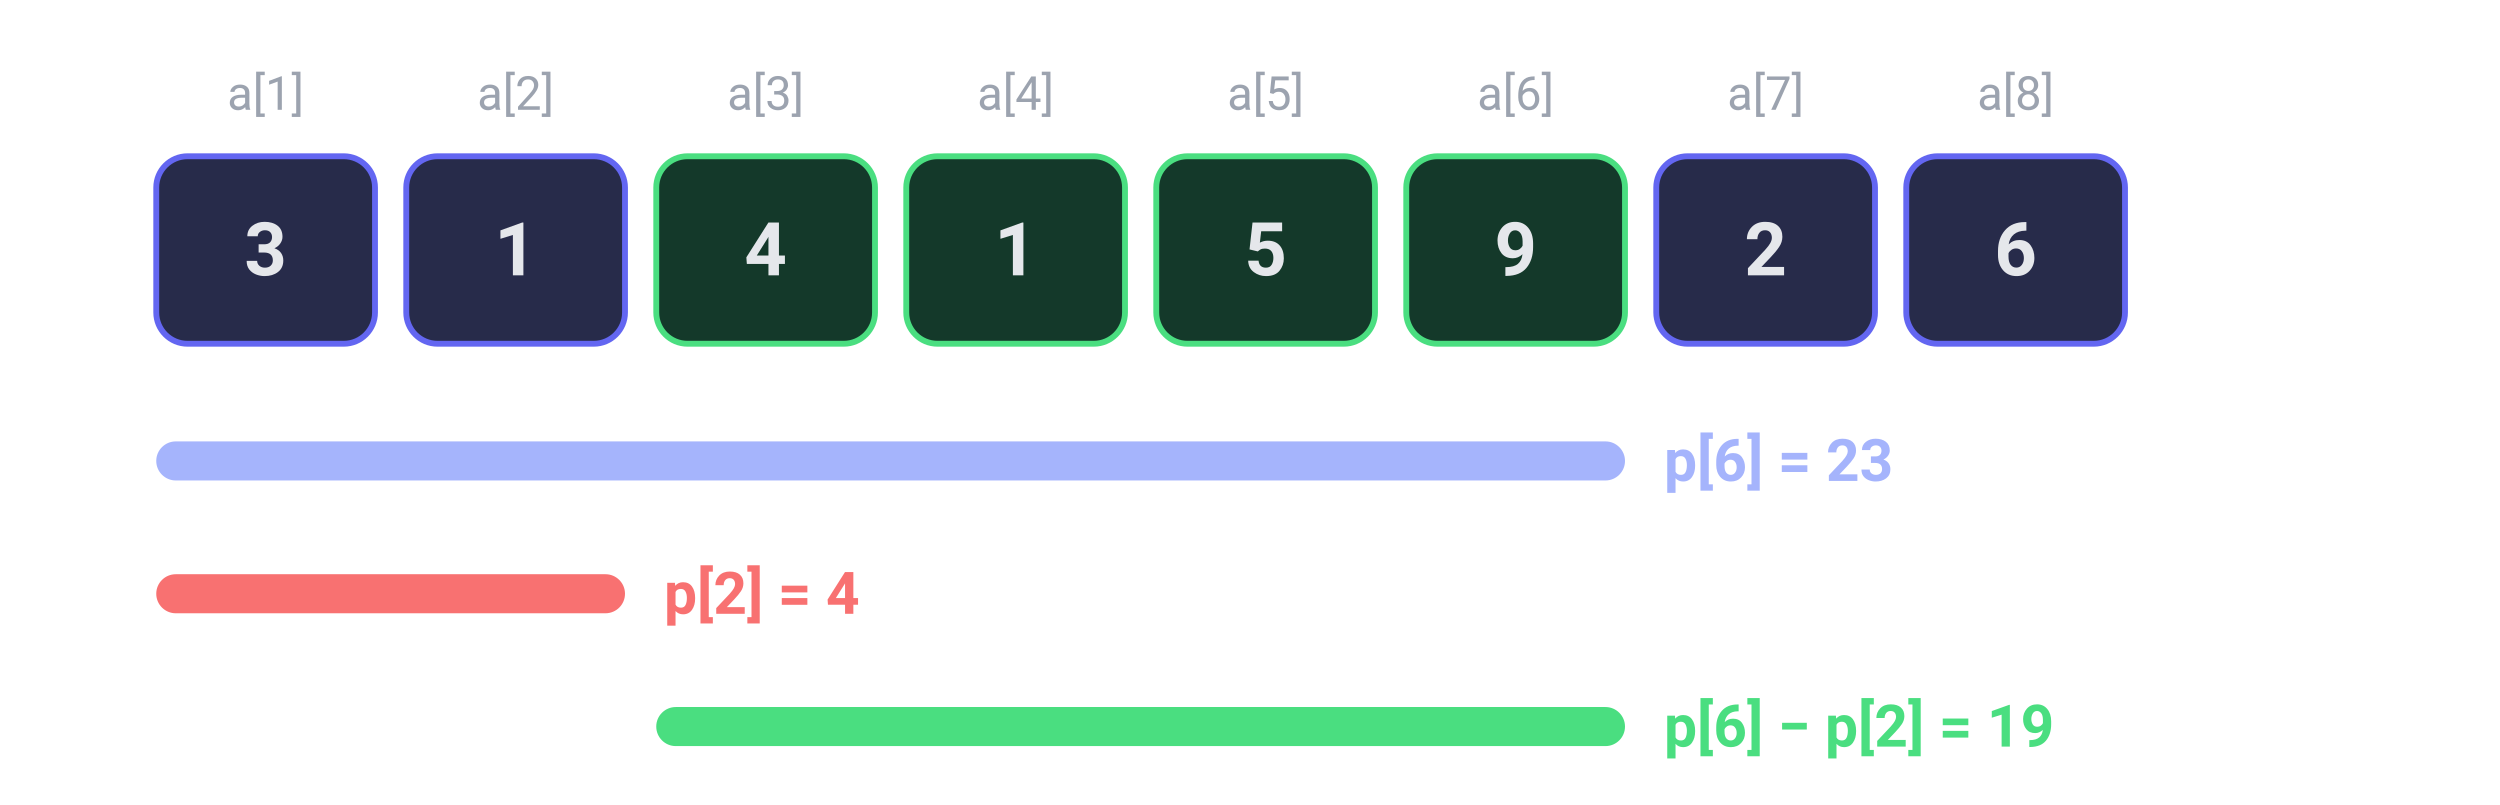
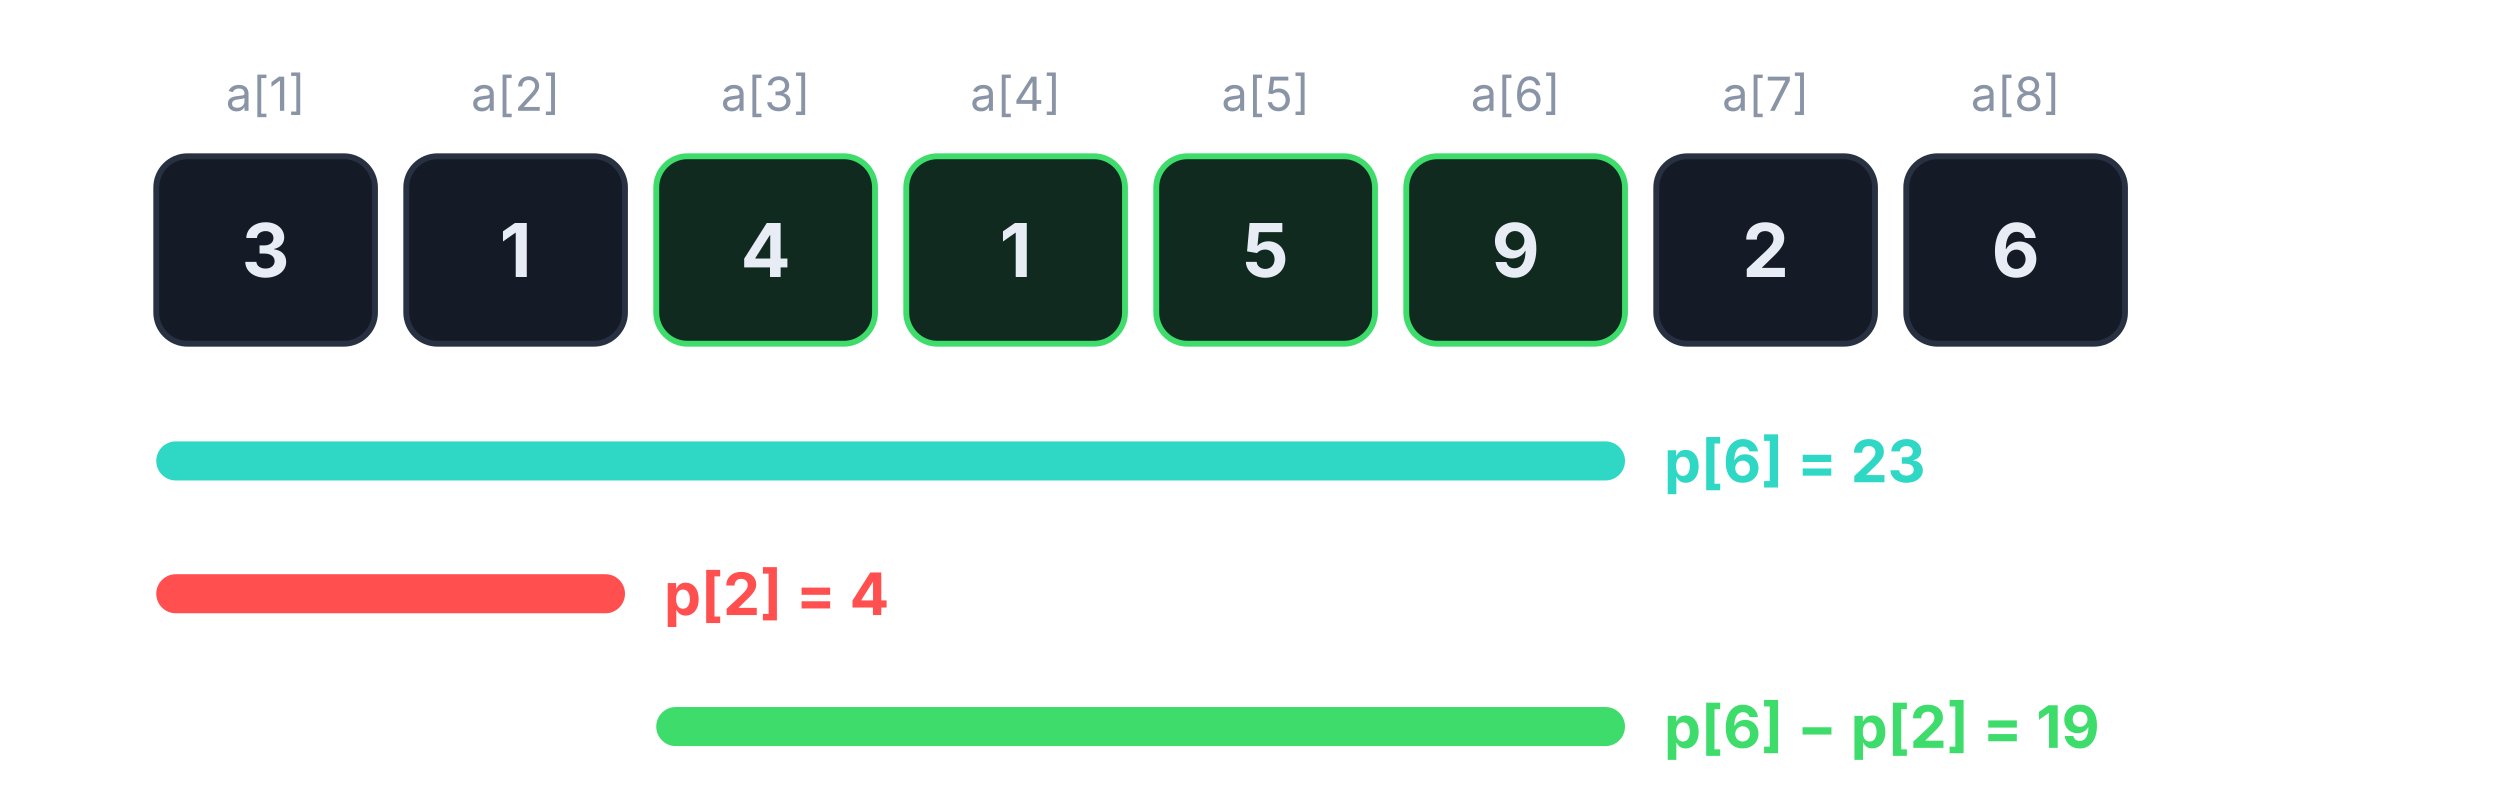
- <svg xmlns="http://www.w3.org/2000/svg" width="640" height="206" viewBox="0 0 640 206" font-family="'Segoe UI', Roboto, 'Helvetica Neue', Arial, sans-serif" role="img">
+ <svg xmlns="http://www.w3.org/2000/svg" width="640" height="206" viewBox="0 0 640 206" font-family="Inter, system-ui, 'Segoe UI', Roboto, Arial, sans-serif" role="img">
  <defs />
-   <rect x="40.0" y="40.0" width="56.0" height="48.0" rx="8" fill="#272b4a" stroke="#6366f1" stroke-width="1.5" />
-   <text x="68.0" y="64.0" font-size="19" fill="#e5e7eb" font-weight="700" text-anchor="middle" dominant-baseline="central">3</text>
-   <text x="68.0" y="24.0" font-size="12" fill="#9ca3af" font-weight="400" text-anchor="middle" dominant-baseline="central">a[1]</text>
-   <rect x="104.0" y="40.0" width="56.0" height="48.0" rx="8" fill="#272b4a" stroke="#6366f1" stroke-width="1.5" />
-   <text x="132.0" y="64.0" font-size="19" fill="#e5e7eb" font-weight="700" text-anchor="middle" dominant-baseline="central">1</text>
-   <text x="132.0" y="24.0" font-size="12" fill="#9ca3af" font-weight="400" text-anchor="middle" dominant-baseline="central">a[2]</text>
-   <rect x="168.0" y="40.0" width="56.0" height="48.0" rx="8" fill="#14392a" stroke="#4ade80" stroke-width="1.5" />
-   <text x="196.0" y="64.0" font-size="19" fill="#e5e7eb" font-weight="700" text-anchor="middle" dominant-baseline="central">4</text>
-   <text x="196.0" y="24.0" font-size="12" fill="#9ca3af" font-weight="400" text-anchor="middle" dominant-baseline="central">a[3]</text>
-   <rect x="232.0" y="40.0" width="56.0" height="48.0" rx="8" fill="#14392a" stroke="#4ade80" stroke-width="1.5" />
-   <text x="260.0" y="64.0" font-size="19" fill="#e5e7eb" font-weight="700" text-anchor="middle" dominant-baseline="central">1</text>
-   <text x="260.0" y="24.0" font-size="12" fill="#9ca3af" font-weight="400" text-anchor="middle" dominant-baseline="central">a[4]</text>
-   <rect x="296.0" y="40.0" width="56.0" height="48.0" rx="8" fill="#14392a" stroke="#4ade80" stroke-width="1.5" />
-   <text x="324.0" y="64.0" font-size="19" fill="#e5e7eb" font-weight="700" text-anchor="middle" dominant-baseline="central">5</text>
-   <text x="324.0" y="24.0" font-size="12" fill="#9ca3af" font-weight="400" text-anchor="middle" dominant-baseline="central">a[5]</text>
-   <rect x="360.0" y="40.0" width="56.0" height="48.0" rx="8" fill="#14392a" stroke="#4ade80" stroke-width="1.5" />
-   <text x="388.0" y="64.0" font-size="19" fill="#e5e7eb" font-weight="700" text-anchor="middle" dominant-baseline="central">9</text>
-   <text x="388.0" y="24.0" font-size="12" fill="#9ca3af" font-weight="400" text-anchor="middle" dominant-baseline="central">a[6]</text>
-   <rect x="424.0" y="40.0" width="56.0" height="48.0" rx="8" fill="#272b4a" stroke="#6366f1" stroke-width="1.5" />
-   <text x="452.0" y="64.0" font-size="19" fill="#e5e7eb" font-weight="700" text-anchor="middle" dominant-baseline="central">2</text>
-   <text x="452.0" y="24.0" font-size="12" fill="#9ca3af" font-weight="400" text-anchor="middle" dominant-baseline="central">a[7]</text>
-   <rect x="488.0" y="40.0" width="56.0" height="48.0" rx="8" fill="#272b4a" stroke="#6366f1" stroke-width="1.5" />
-   <text x="516.0" y="64.0" font-size="19" fill="#e5e7eb" font-weight="700" text-anchor="middle" dominant-baseline="central">6</text>
-   <text x="516.0" y="24.0" font-size="12" fill="#9ca3af" font-weight="400" text-anchor="middle" dominant-baseline="central">a[8]</text>
-   <rect x="40.0" y="113.0" width="376.0" height="10" rx="5.0" fill="#a5b4fc" />
-   <text x="426.0" y="118.0" font-size="15" fill="#a5b4fc" font-weight="700" text-anchor="start" dominant-baseline="central">p[6] = 23</text>
-   <rect x="40.0" y="147.0" width="120.0" height="10" rx="5.0" fill="#f87171" />
-   <text x="170.0" y="152.0" font-size="15" fill="#f87171" font-weight="700" text-anchor="start" dominant-baseline="central">p[2] = 4</text>
-   <rect x="168.0" y="181.0" width="248.0" height="10" rx="5.0" fill="#4ade80" />
-   <text x="426.0" y="186.0" font-size="15" fill="#4ade80" font-weight="700" text-anchor="start" dominant-baseline="central">p[6] − p[2] = 19</text>
+   <rect x="40.0" y="40.0" width="56.0" height="48.0" rx="8" fill="#151b26" stroke="#283142" stroke-width="1.5" />
+   <text x="68.0" y="64.0" font-size="19" fill="#e8edf5" font-weight="700" text-anchor="middle" dominant-baseline="central">3</text>
+   <text x="68.0" y="24.0" font-size="12" fill="#8a94a7" font-weight="400" text-anchor="middle" dominant-baseline="central">a[1]</text>
+   <rect x="104.0" y="40.0" width="56.0" height="48.0" rx="8" fill="#151b26" stroke="#283142" stroke-width="1.5" />
+   <text x="132.0" y="64.0" font-size="19" fill="#e8edf5" font-weight="700" text-anchor="middle" dominant-baseline="central">1</text>
+   <text x="132.0" y="24.0" font-size="12" fill="#8a94a7" font-weight="400" text-anchor="middle" dominant-baseline="central">a[2]</text>
+   <rect x="168.0" y="40.0" width="56.0" height="48.0" rx="8" fill="#112a1f" stroke="#3ddc6b" stroke-width="1.5" />
+   <text x="196.0" y="64.0" font-size="19" fill="#e8edf5" font-weight="700" text-anchor="middle" dominant-baseline="central">4</text>
+   <text x="196.0" y="24.0" font-size="12" fill="#8a94a7" font-weight="400" text-anchor="middle" dominant-baseline="central">a[3]</text>
+   <rect x="232.0" y="40.0" width="56.0" height="48.0" rx="8" fill="#112a1f" stroke="#3ddc6b" stroke-width="1.5" />
+   <text x="260.0" y="64.0" font-size="19" fill="#e8edf5" font-weight="700" text-anchor="middle" dominant-baseline="central">1</text>
+   <text x="260.0" y="24.0" font-size="12" fill="#8a94a7" font-weight="400" text-anchor="middle" dominant-baseline="central">a[4]</text>
+   <rect x="296.0" y="40.0" width="56.0" height="48.0" rx="8" fill="#112a1f" stroke="#3ddc6b" stroke-width="1.5" />
+   <text x="324.0" y="64.0" font-size="19" fill="#e8edf5" font-weight="700" text-anchor="middle" dominant-baseline="central">5</text>
+   <text x="324.0" y="24.0" font-size="12" fill="#8a94a7" font-weight="400" text-anchor="middle" dominant-baseline="central">a[5]</text>
+   <rect x="360.0" y="40.0" width="56.0" height="48.0" rx="8" fill="#112a1f" stroke="#3ddc6b" stroke-width="1.5" />
+   <text x="388.0" y="64.0" font-size="19" fill="#e8edf5" font-weight="700" text-anchor="middle" dominant-baseline="central">9</text>
+   <text x="388.0" y="24.0" font-size="12" fill="#8a94a7" font-weight="400" text-anchor="middle" dominant-baseline="central">a[6]</text>
+   <rect x="424.0" y="40.0" width="56.0" height="48.0" rx="8" fill="#151b26" stroke="#283142" stroke-width="1.5" />
+   <text x="452.0" y="64.0" font-size="19" fill="#e8edf5" font-weight="700" text-anchor="middle" dominant-baseline="central">2</text>
+   <text x="452.0" y="24.0" font-size="12" fill="#8a94a7" font-weight="400" text-anchor="middle" dominant-baseline="central">a[7]</text>
+   <rect x="488.0" y="40.0" width="56.0" height="48.0" rx="8" fill="#151b26" stroke="#283142" stroke-width="1.5" />
+   <text x="516.0" y="64.0" font-size="19" fill="#e8edf5" font-weight="700" text-anchor="middle" dominant-baseline="central">6</text>
+   <text x="516.0" y="24.0" font-size="12" fill="#8a94a7" font-weight="400" text-anchor="middle" dominant-baseline="central">a[8]</text>
+   <rect x="40.0" y="113.0" width="376.0" height="10" rx="5.0" fill="#2fd8c4" />
+   <text x="426.0" y="118.0" font-size="15" fill="#2fd8c4" font-weight="700" text-anchor="start" dominant-baseline="central">p[6] = 23</text>
+   <rect x="40.0" y="147.0" width="120.0" height="10" rx="5.0" fill="#ff4f4f" />
+   <text x="170.0" y="152.0" font-size="15" fill="#ff4f4f" font-weight="700" text-anchor="start" dominant-baseline="central">p[2] = 4</text>
+   <rect x="168.0" y="181.0" width="248.0" height="10" rx="5.0" fill="#3ddc6b" />
+   <text x="426.0" y="186.0" font-size="15" fill="#3ddc6b" font-weight="700" text-anchor="start" dominant-baseline="central">p[6] − p[2] = 19</text>
</svg>
